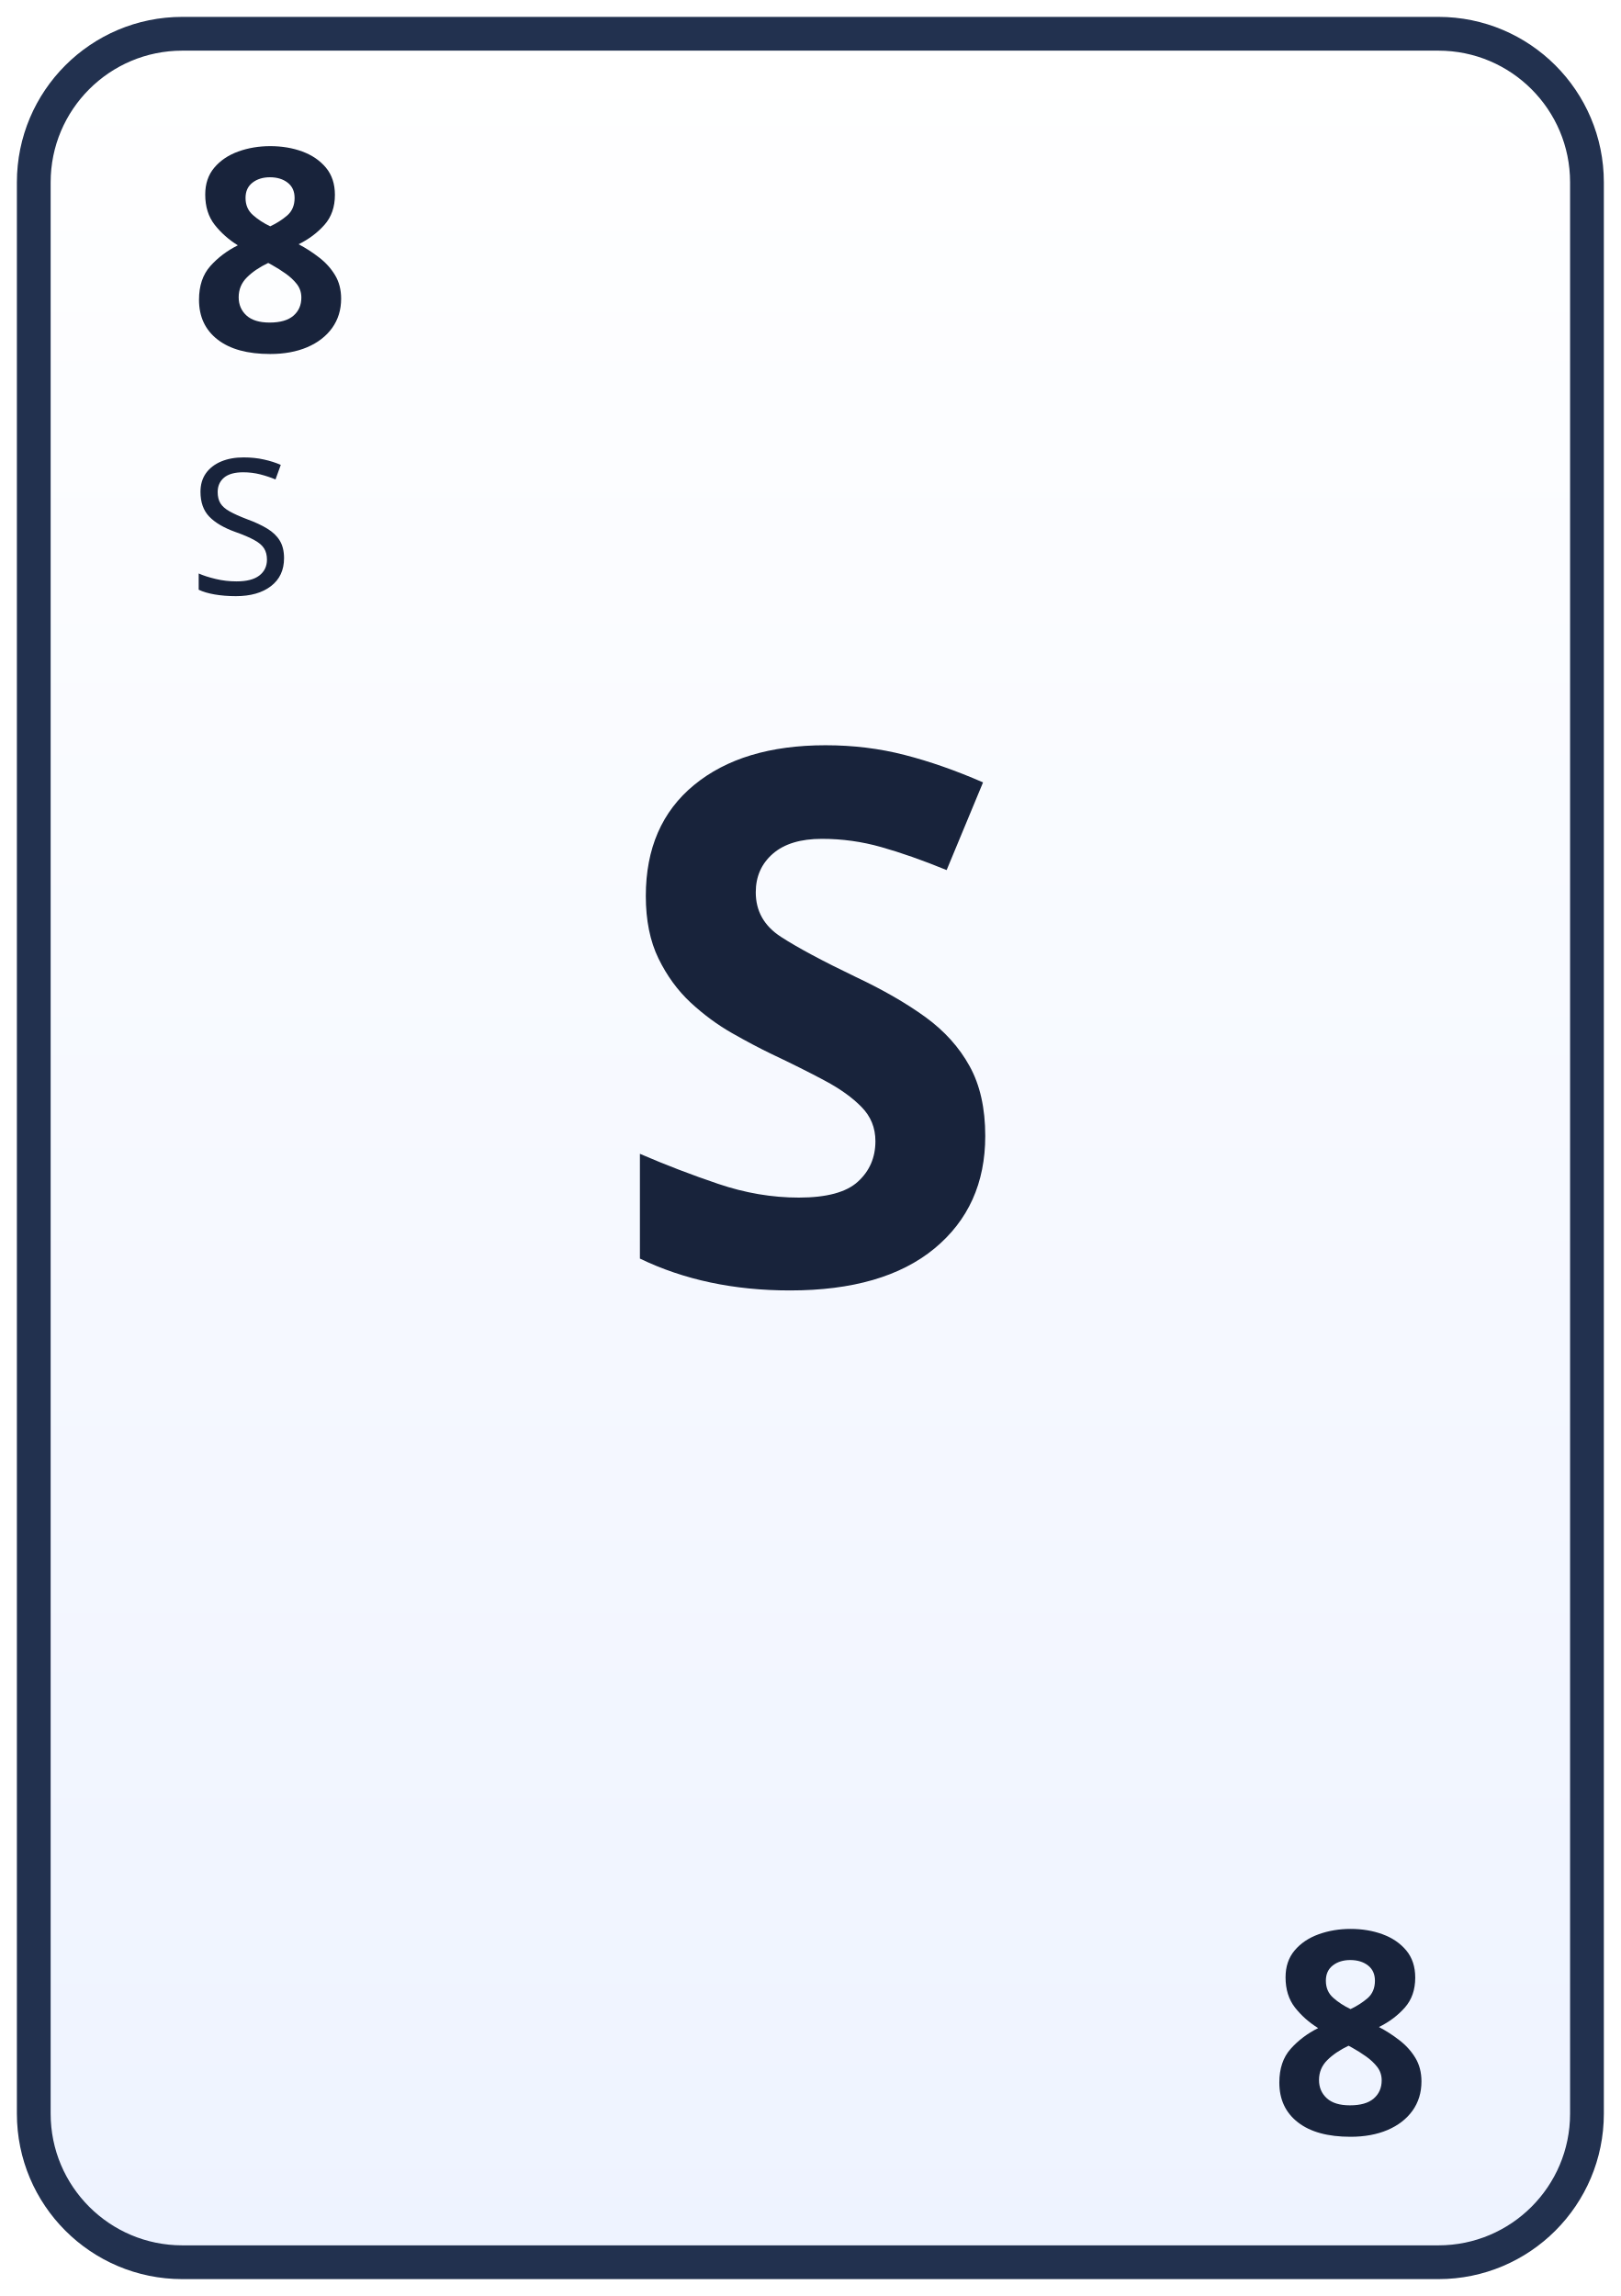
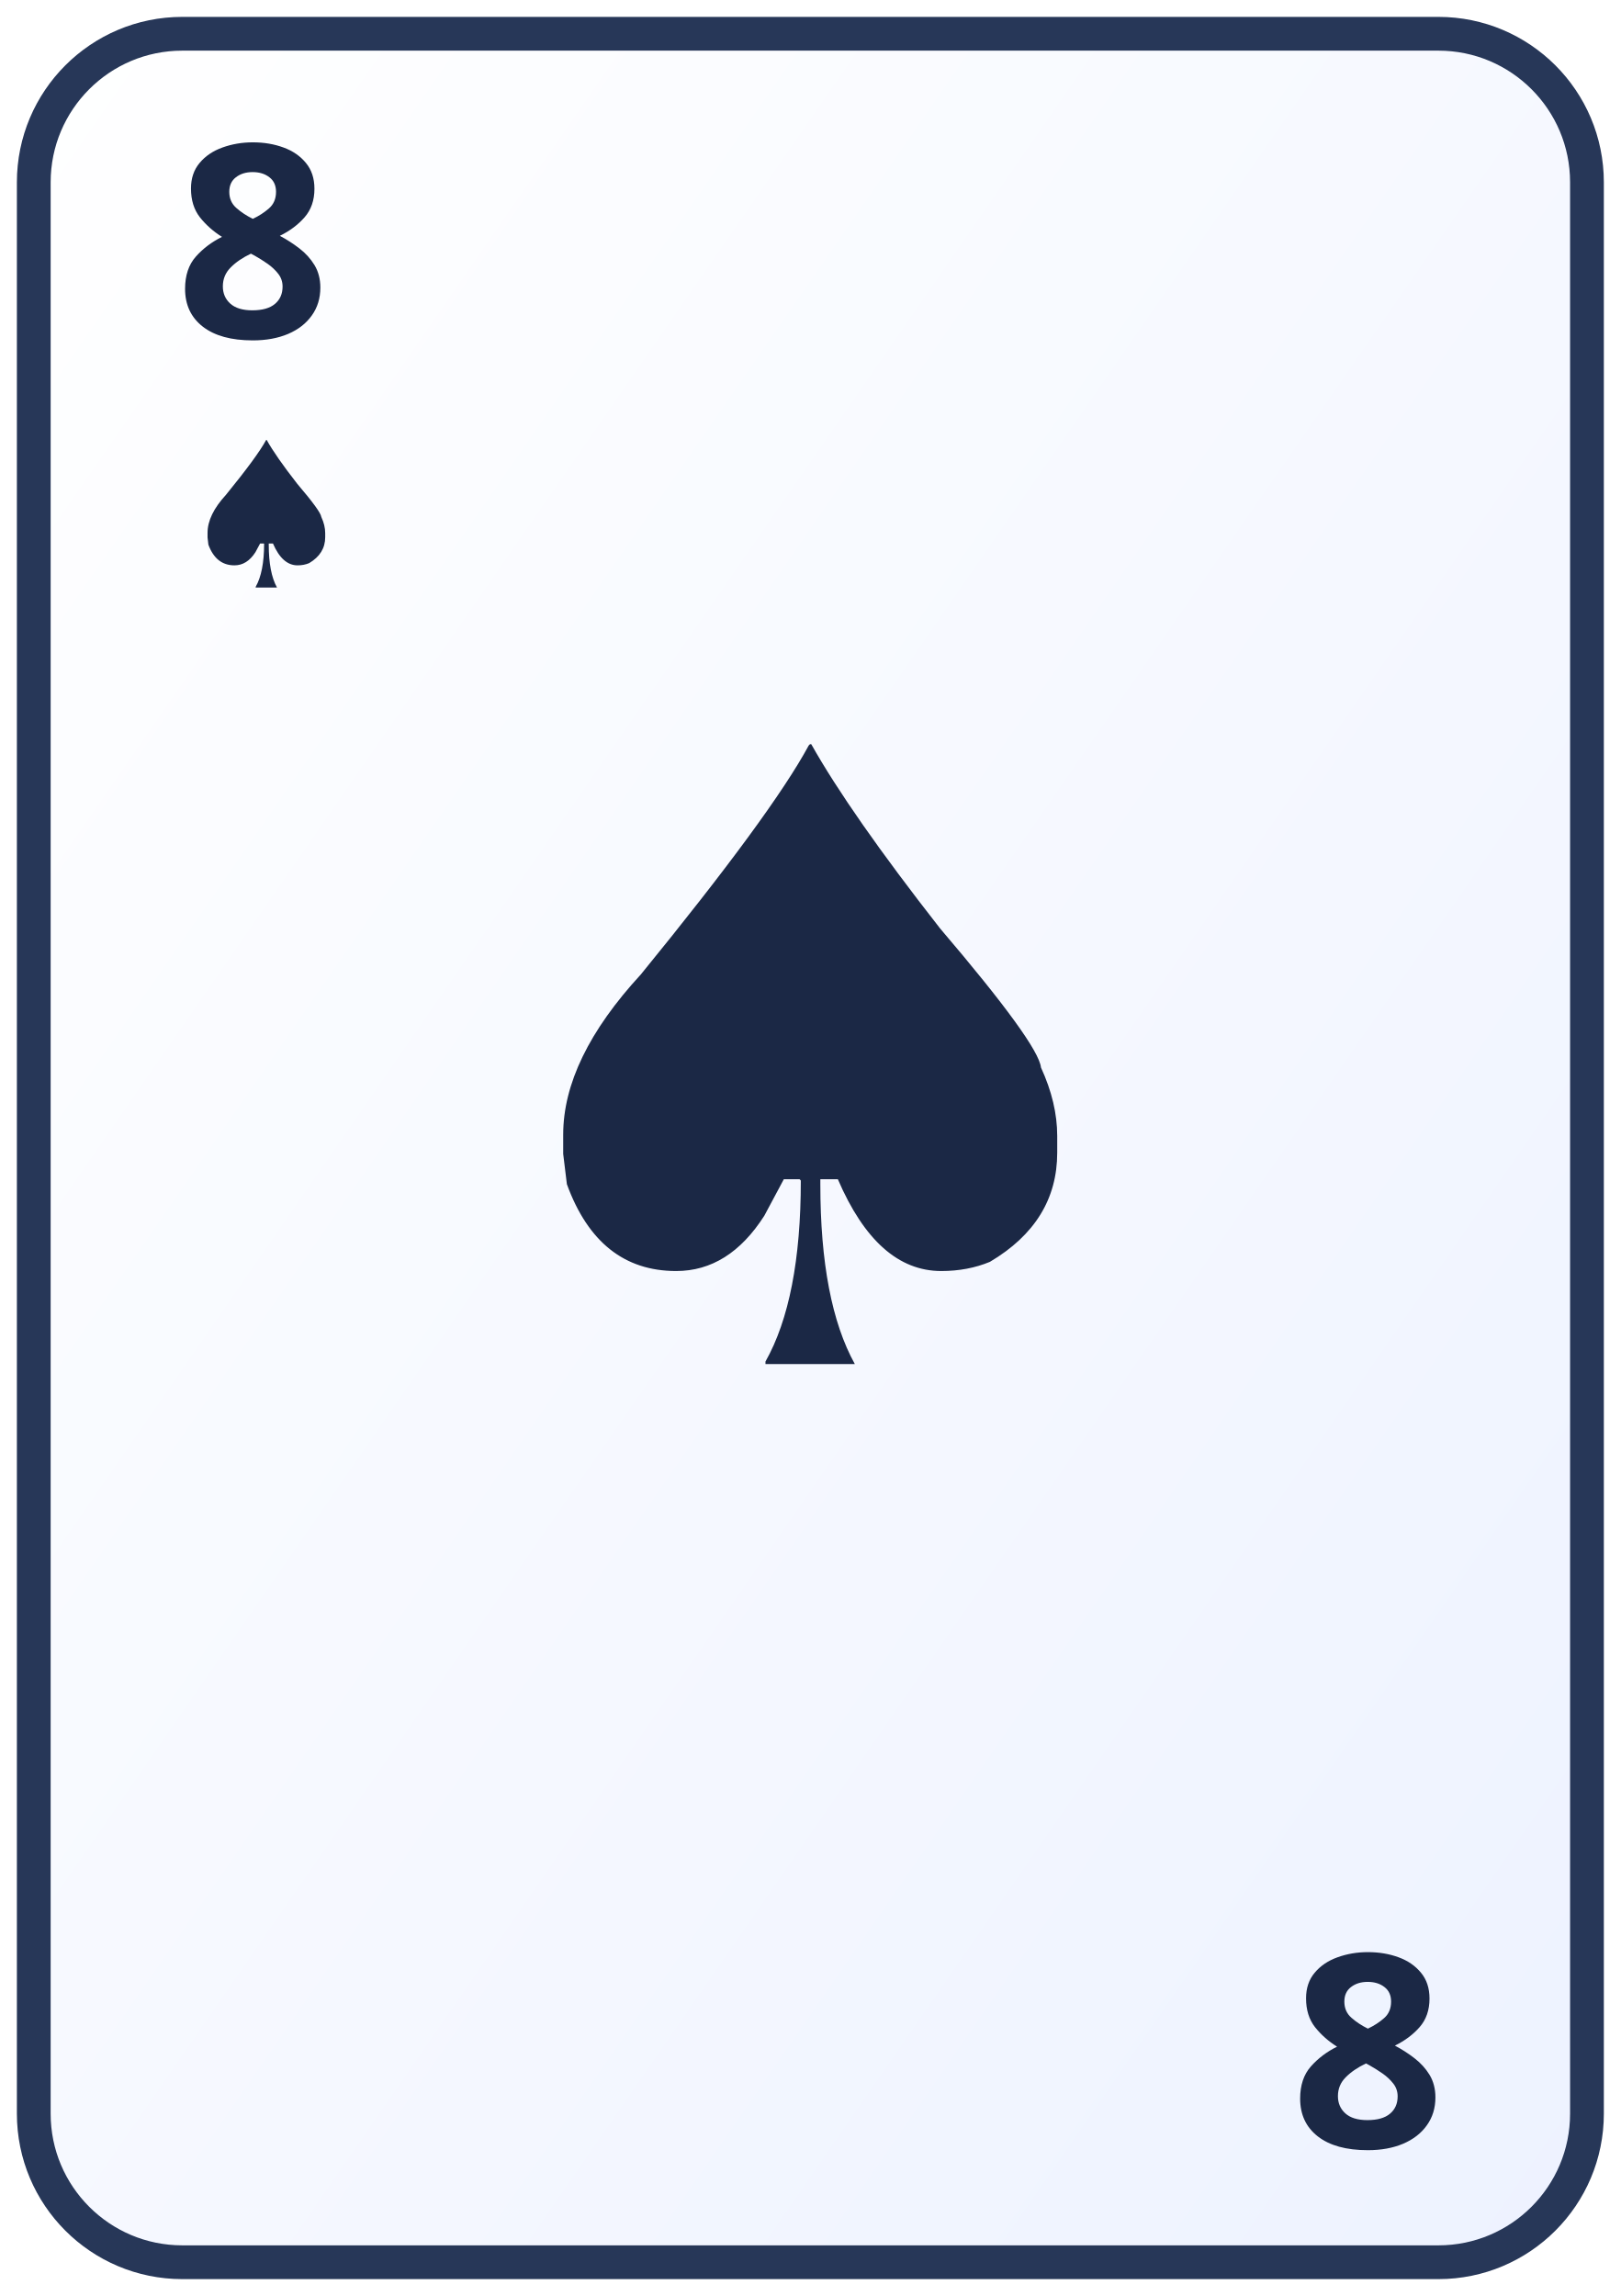
<svg xmlns="http://www.w3.org/2000/svg" viewBox="0 0 240 340" role="img" aria-label="8S">
  <defs>
-     <linearGradient id="cardFace" x1="0" y1="0" x2="0" y2="1">
+     <linearGradient id="face" x1="0" y1="0" x2="1" y2="1">
      <stop offset="0%" stop-color="#ffffff" />
-       <stop offset="100%" stop-color="#eef3ff" />
+       <stop offset="100%" stop-color="#edf2ff" />
    </linearGradient>
  </defs>
-   <rect x="5" y="5" width="230" height="330" rx="22" fill="url(#cardFace)" stroke="#22314f" stroke-width="5" />
-   <text x="28" y="52" font-size="42" font-family="Trebuchet MS, sans-serif" fill="#18233b" font-weight="700">8</text>
-   <text x="28" y="88" font-size="28" font-family="Trebuchet MS, sans-serif" fill="#18233b">S</text>
-   <text x="120" y="190" text-anchor="middle" font-size="110" font-family="Trebuchet MS, sans-serif" fill="#18233b" font-weight="700">S</text>
-   <text x="212" y="316" text-anchor="end" font-size="42" font-family="Trebuchet MS, sans-serif" fill="#18233b" font-weight="700">8</text>
+   <rect x="5" y="5" width="230" height="330" rx="22" fill="url(#face)" stroke="#273758" stroke-width="5" />
+   <text x="26" y="50" font-size="40" font-family="Trebuchet MS, sans-serif" fill="#1b2845" font-weight="700">8</text>
+   <text x="26" y="87" font-size="30" font-family="Trebuchet MS, sans-serif" fill="#1b2845" font-weight="700">♠</text>
+   <text x="120" y="202" text-anchor="middle" font-size="126" font-family="Trebuchet MS, sans-serif" fill="#1b2845" font-weight="700">♠</text>
+   <text x="214" y="318" text-anchor="end" font-size="40" font-family="Trebuchet MS, sans-serif" fill="#1b2845" font-weight="700">8</text>
</svg>
